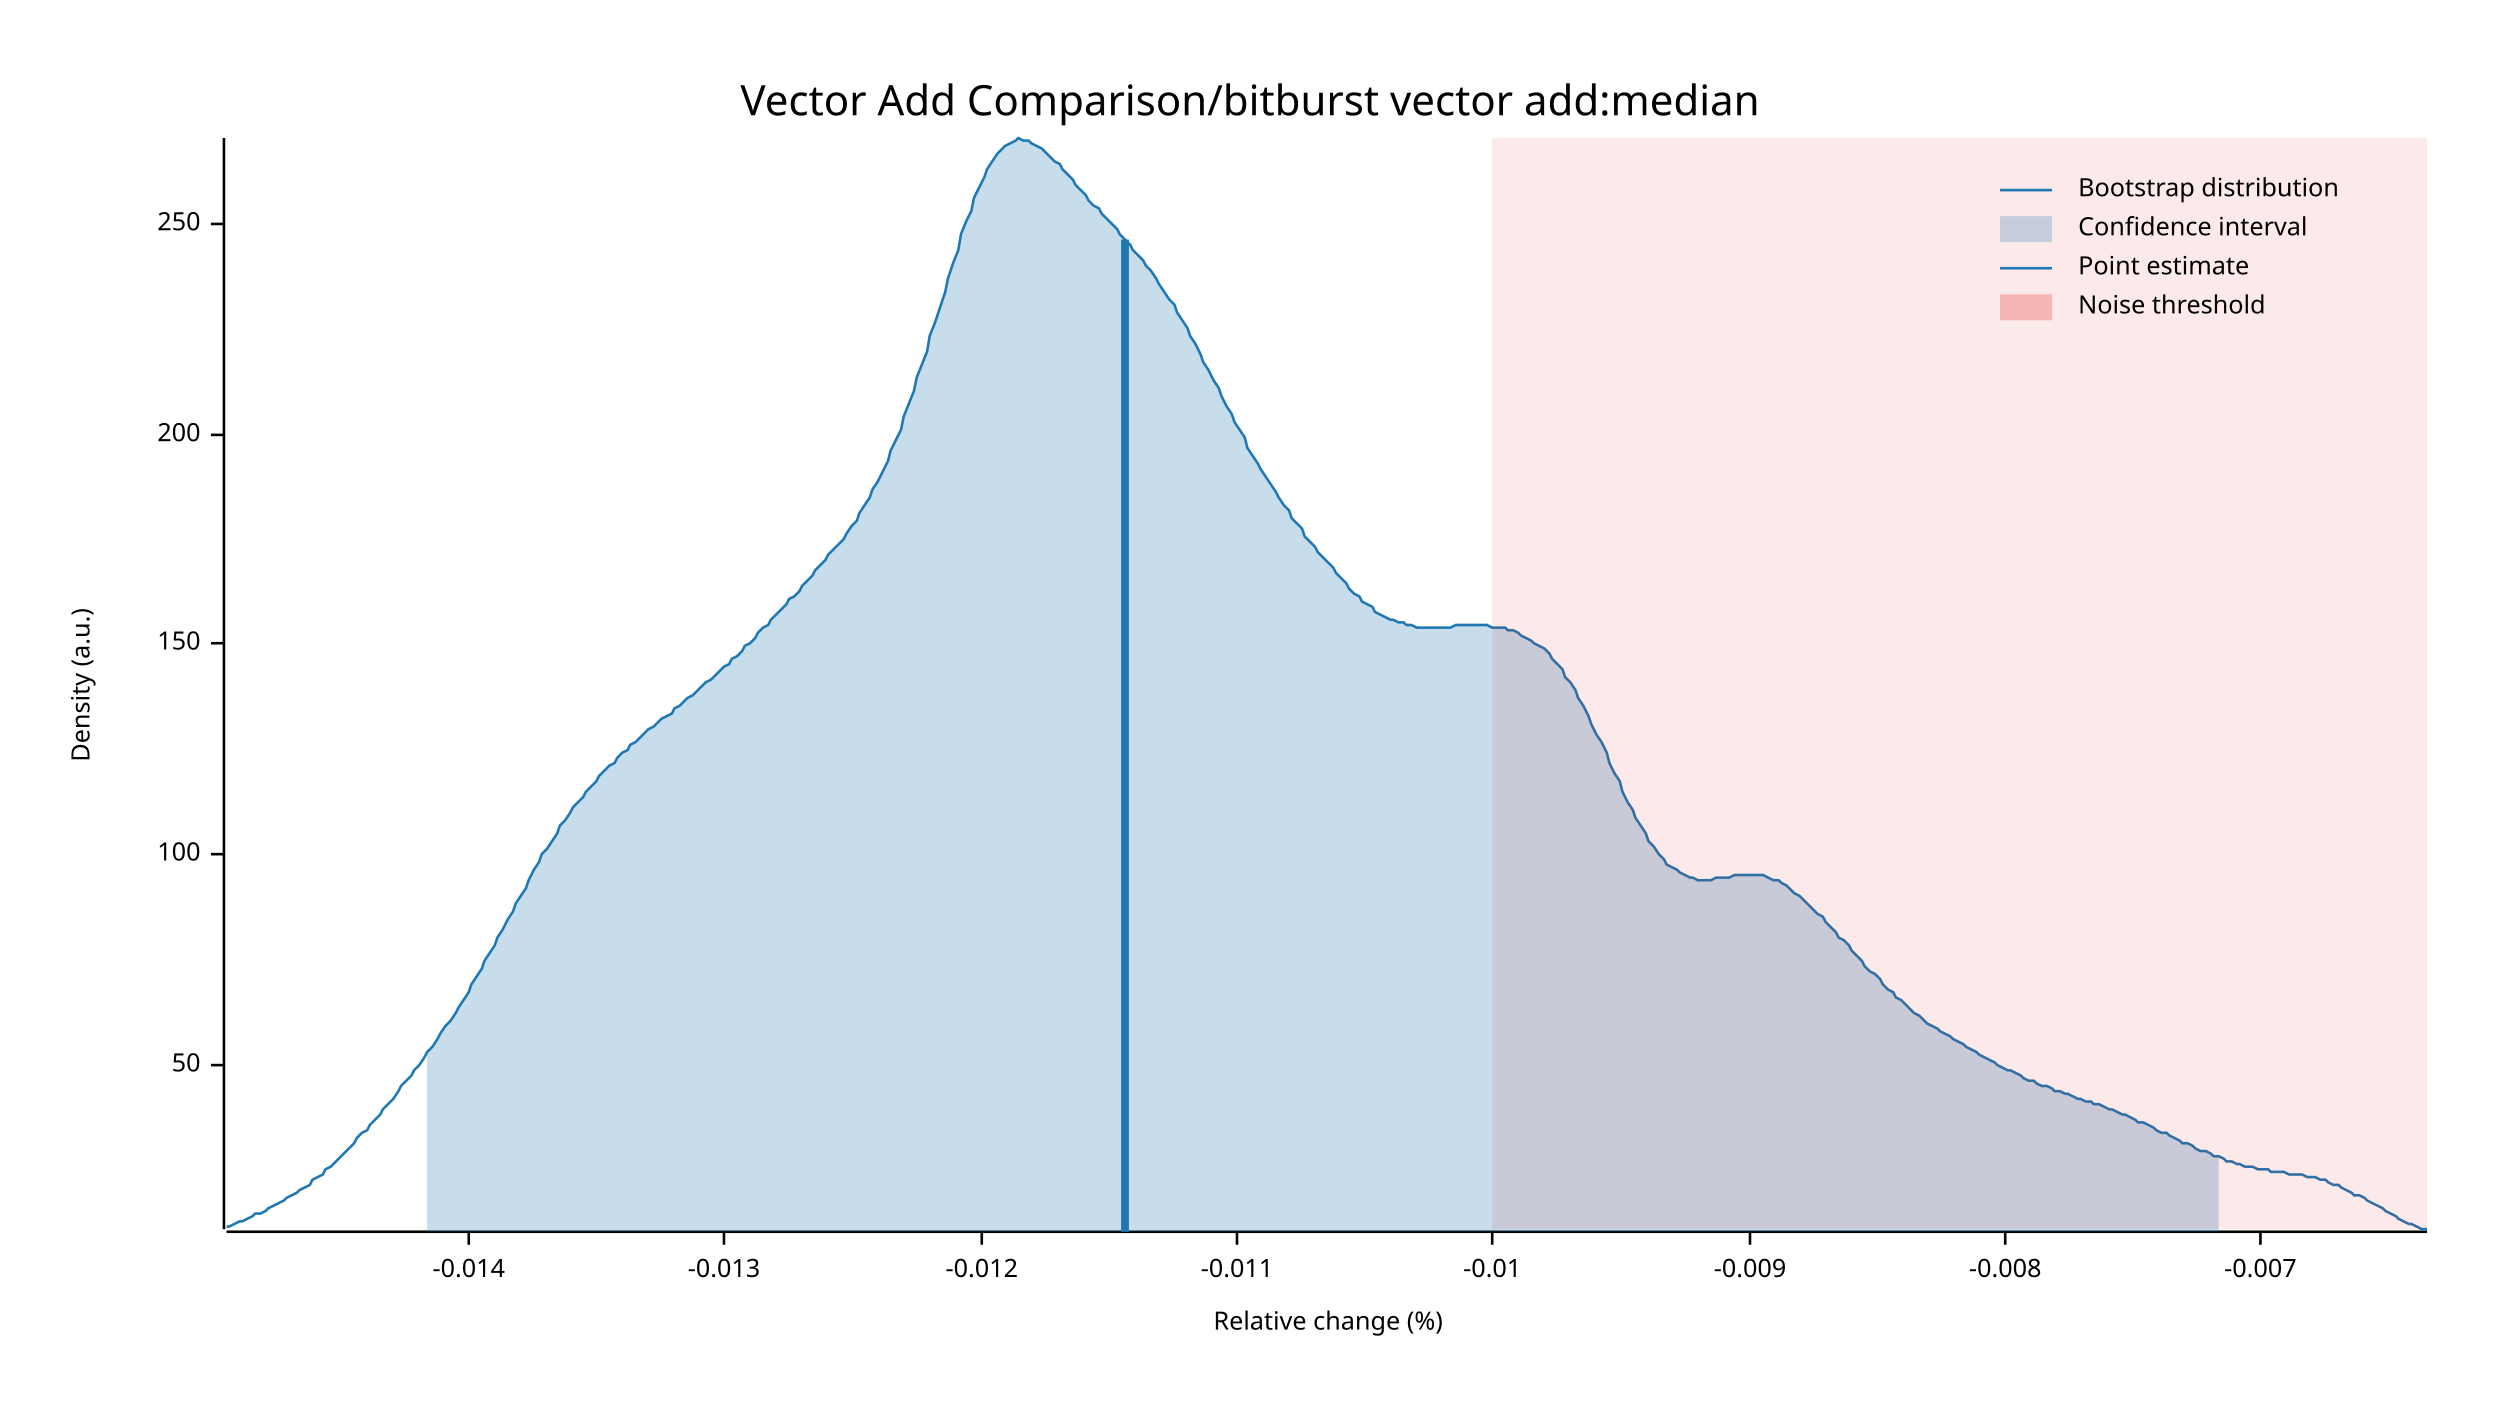
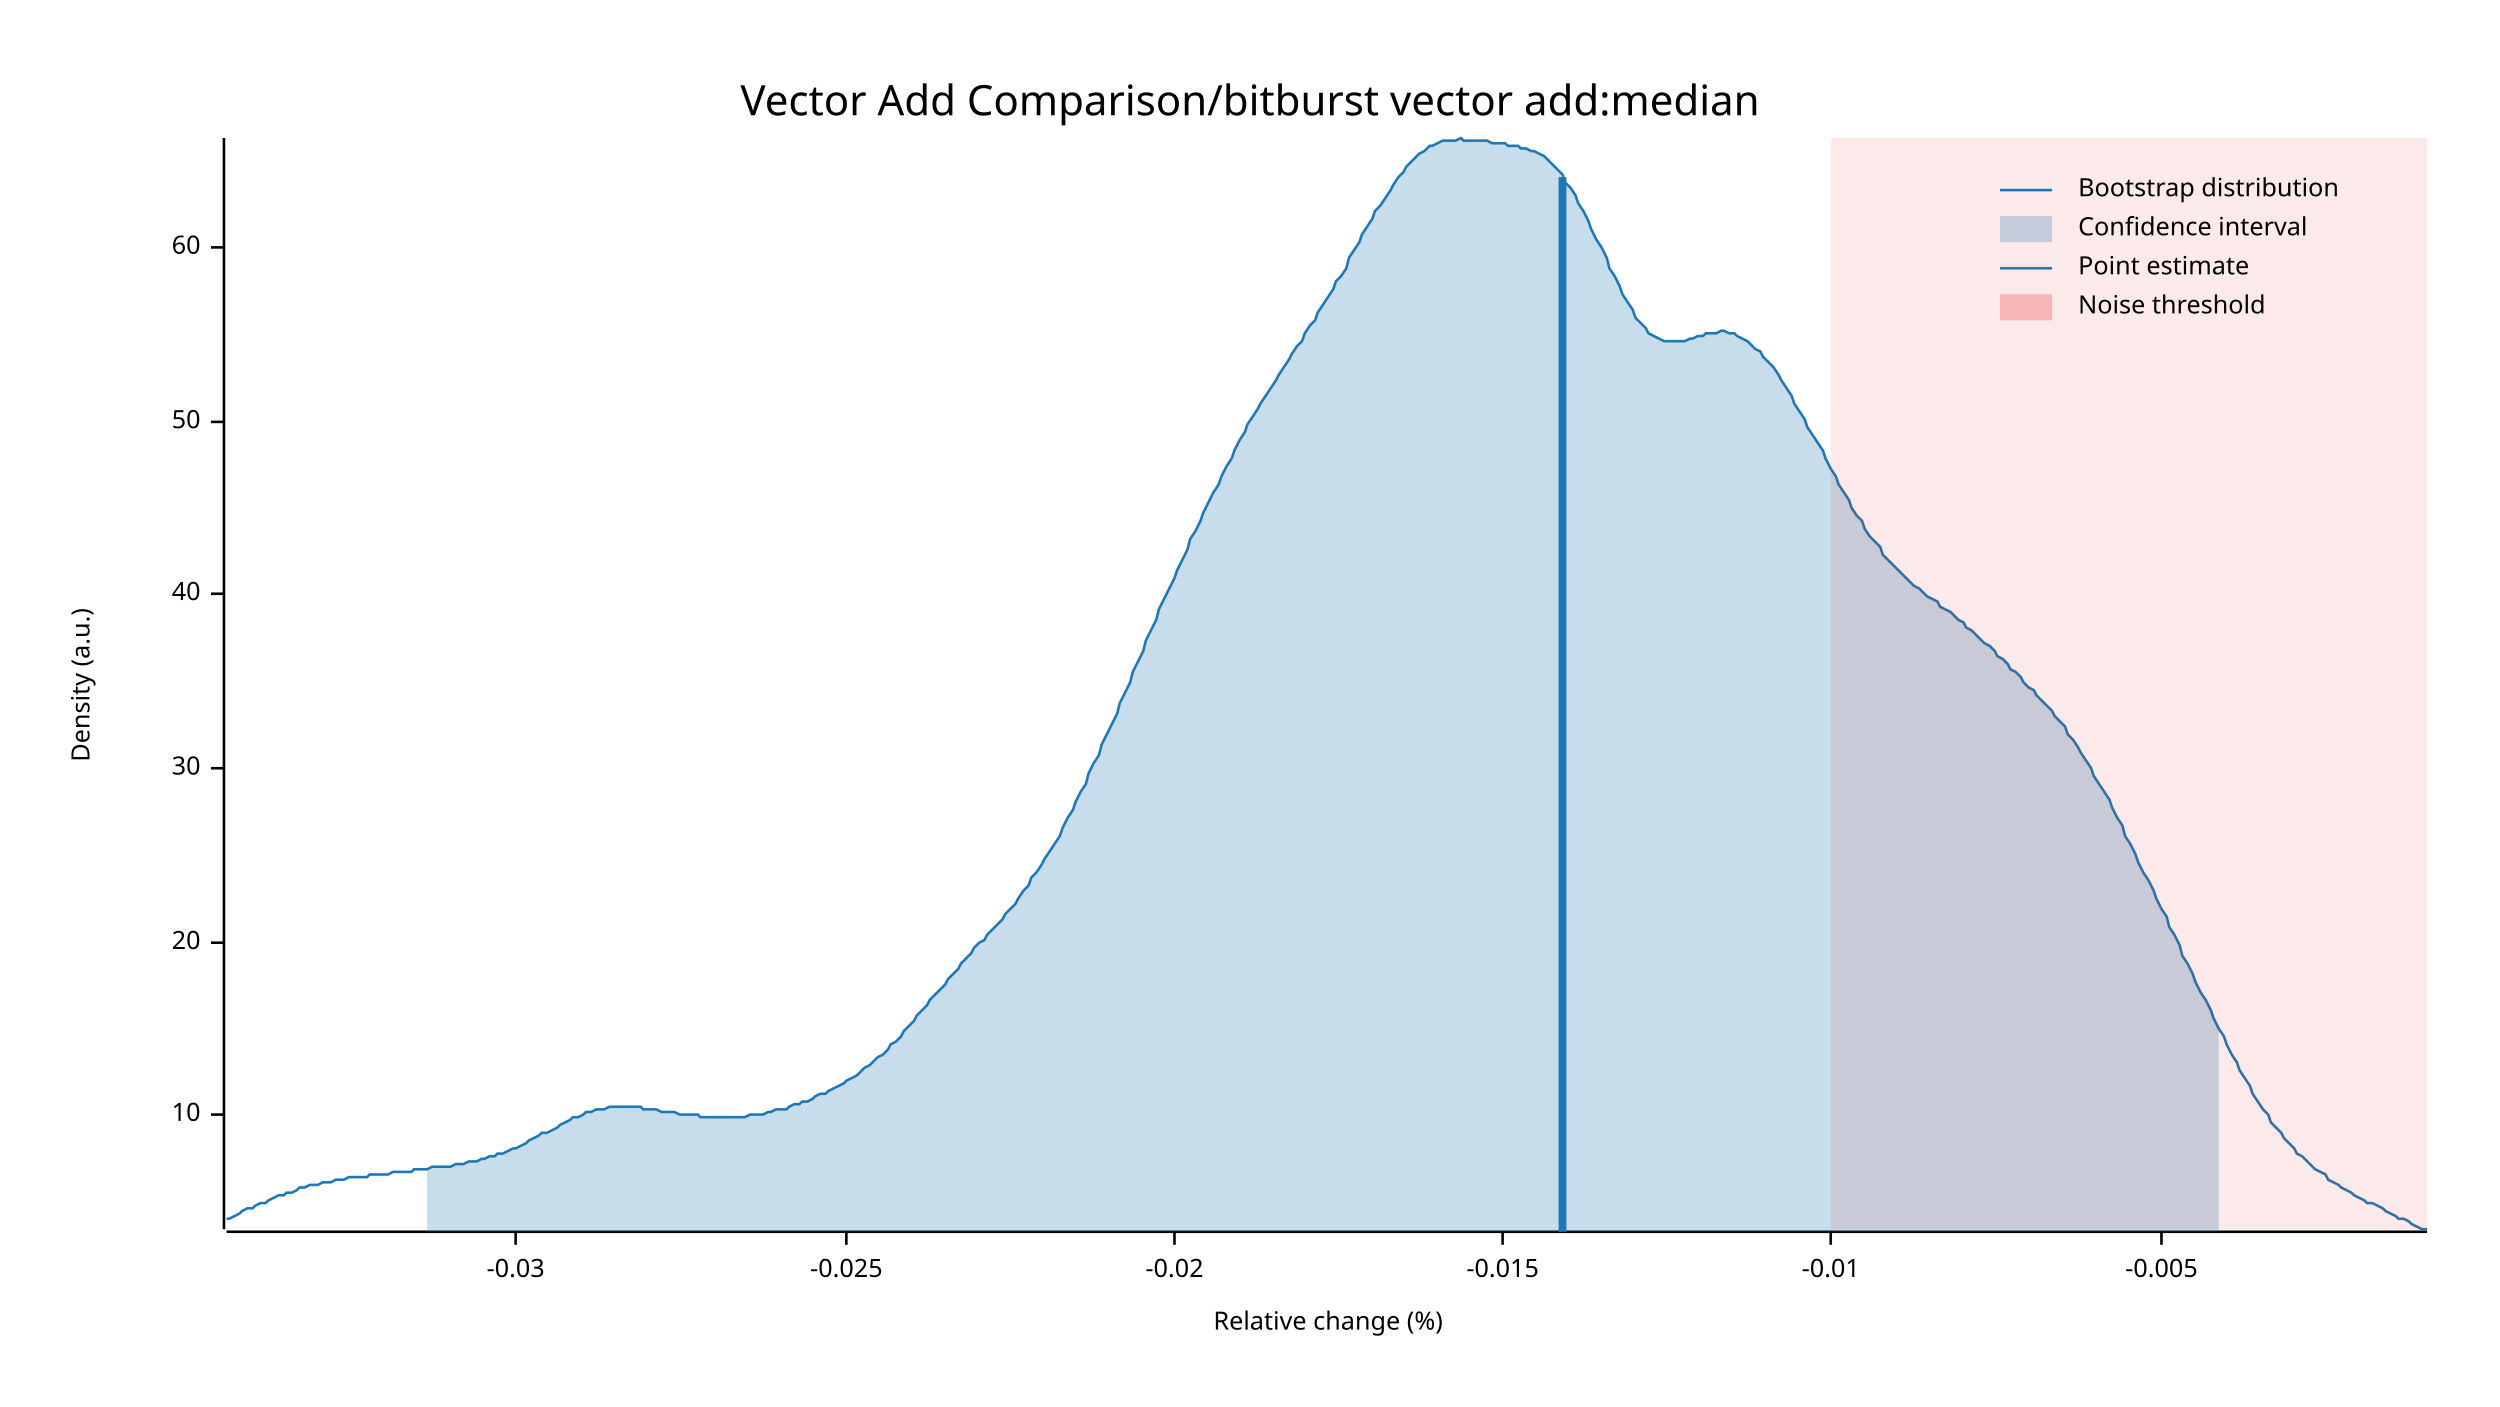
<svg xmlns="http://www.w3.org/2000/svg" width="960" height="540" viewBox="0 0 960 540">
  <text x="480" y="32" dy="0.76em" text-anchor="middle" font-family="sans-serif" font-size="16.129" opacity="1" fill="#000000">
Vector Add Comparison/bitburst vector add:median
</text>
  <text x="27" y="263" dy="0.76em" text-anchor="middle" font-family="sans-serif" font-size="9.677" opacity="1" fill="#000000" transform="rotate(270, 27, 263)">
Density (a.u.)
</text>
  <text x="510" y="513" dy="-0.5ex" text-anchor="middle" font-family="sans-serif" font-size="9.677" opacity="1" fill="#000000">
Relative change (%)
</text>
  <polyline fill="none" opacity="1" stroke="#000000" stroke-width="1" points="86,53 86,472 " />
-   <text x="77" y="409" dy="0.5ex" text-anchor="end" font-family="sans-serif" font-size="9.677" opacity="1" fill="#000000">
+   <text x="77" y="428" dy="0.5ex" text-anchor="end" font-family="sans-serif" font-size="9.677" opacity="1" fill="#000000">
+ 10
+ </text>
+   <polyline fill="none" opacity="1" stroke="#000000" stroke-width="1" points="81,428 86,428 " />
+   <text x="77" y="362" dy="0.5ex" text-anchor="end" font-family="sans-serif" font-size="9.677" opacity="1" fill="#000000">
+ 20
+ </text>
+   <polyline fill="none" opacity="1" stroke="#000000" stroke-width="1" points="81,362 86,362 " />
+   <text x="77" y="295" dy="0.5ex" text-anchor="end" font-family="sans-serif" font-size="9.677" opacity="1" fill="#000000">
+ 30
+ </text>
+   <polyline fill="none" opacity="1" stroke="#000000" stroke-width="1" points="81,295 86,295 " />
+   <text x="77" y="228" dy="0.5ex" text-anchor="end" font-family="sans-serif" font-size="9.677" opacity="1" fill="#000000">
+ 40
+ </text>
+   <polyline fill="none" opacity="1" stroke="#000000" stroke-width="1" points="81,228 86,228 " />
+   <text x="77" y="162" dy="0.5ex" text-anchor="end" font-family="sans-serif" font-size="9.677" opacity="1" fill="#000000">
50
</text>
-   <polyline fill="none" opacity="1" stroke="#000000" stroke-width="1" points="81,409 86,409 " />
-   <text x="77" y="328" dy="0.5ex" text-anchor="end" font-family="sans-serif" font-size="9.677" opacity="1" fill="#000000">
- 100
+   <polyline fill="none" opacity="1" stroke="#000000" stroke-width="1" points="81,162 86,162 " />
+   <text x="77" y="95" dy="0.5ex" text-anchor="end" font-family="sans-serif" font-size="9.677" opacity="1" fill="#000000">
+ 60
</text>
-   <polyline fill="none" opacity="1" stroke="#000000" stroke-width="1" points="81,328 86,328 " />
-   <text x="77" y="247" dy="0.5ex" text-anchor="end" font-family="sans-serif" font-size="9.677" opacity="1" fill="#000000">
- 150
+   <polyline fill="none" opacity="1" stroke="#000000" stroke-width="1" points="81,95 86,95 " />
+   <polyline fill="none" opacity="1" stroke="#000000" stroke-width="1" points="87,473 932,473 " />
+   <text x="198" y="483" dy="0.76em" text-anchor="middle" font-family="sans-serif" font-size="9.677" opacity="1" fill="#000000">
+ -0.03
</text>
-   <polyline fill="none" opacity="1" stroke="#000000" stroke-width="1" points="81,247 86,247 " />
-   <text x="77" y="167" dy="0.5ex" text-anchor="end" font-family="sans-serif" font-size="9.677" opacity="1" fill="#000000">
- 200
+   <polyline fill="none" opacity="1" stroke="#000000" stroke-width="1" points="198,473 198,478 " />
+   <text x="325" y="483" dy="0.76em" text-anchor="middle" font-family="sans-serif" font-size="9.677" opacity="1" fill="#000000">
+ -0.025
</text>
-   <polyline fill="none" opacity="1" stroke="#000000" stroke-width="1" points="81,167 86,167 " />
-   <text x="77" y="86" dy="0.5ex" text-anchor="end" font-family="sans-serif" font-size="9.677" opacity="1" fill="#000000">
- 250
+   <polyline fill="none" opacity="1" stroke="#000000" stroke-width="1" points="325,473 325,478 " />
+   <text x="451" y="483" dy="0.76em" text-anchor="middle" font-family="sans-serif" font-size="9.677" opacity="1" fill="#000000">
+ -0.02
</text>
-   <polyline fill="none" opacity="1" stroke="#000000" stroke-width="1" points="81,86 86,86 " />
-   <polyline fill="none" opacity="1" stroke="#000000" stroke-width="1" points="87,473 932,473 " />
-   <text x="180" y="483" dy="0.76em" text-anchor="middle" font-family="sans-serif" font-size="9.677" opacity="1" fill="#000000">
- -0.014
+   <polyline fill="none" opacity="1" stroke="#000000" stroke-width="1" points="451,473 451,478 " />
+   <text x="577" y="483" dy="0.76em" text-anchor="middle" font-family="sans-serif" font-size="9.677" opacity="1" fill="#000000">
+ -0.015
</text>
-   <polyline fill="none" opacity="1" stroke="#000000" stroke-width="1" points="180,473 180,478 " />
-   <text x="278" y="483" dy="0.76em" text-anchor="middle" font-family="sans-serif" font-size="9.677" opacity="1" fill="#000000">
- -0.013
- </text>
-   <polyline fill="none" opacity="1" stroke="#000000" stroke-width="1" points="278,473 278,478 " />
-   <text x="377" y="483" dy="0.76em" text-anchor="middle" font-family="sans-serif" font-size="9.677" opacity="1" fill="#000000">
- -0.012
- </text>
-   <polyline fill="none" opacity="1" stroke="#000000" stroke-width="1" points="377,473 377,478 " />
-   <text x="475" y="483" dy="0.76em" text-anchor="middle" font-family="sans-serif" font-size="9.677" opacity="1" fill="#000000">
- -0.011
- </text>
-   <polyline fill="none" opacity="1" stroke="#000000" stroke-width="1" points="475,473 475,478 " />
-   <text x="573" y="483" dy="0.76em" text-anchor="middle" font-family="sans-serif" font-size="9.677" opacity="1" fill="#000000">
+   <polyline fill="none" opacity="1" stroke="#000000" stroke-width="1" points="577,473 577,478 " />
+   <text x="703" y="483" dy="0.76em" text-anchor="middle" font-family="sans-serif" font-size="9.677" opacity="1" fill="#000000">
-0.01
</text>
-   <polyline fill="none" opacity="1" stroke="#000000" stroke-width="1" points="573,473 573,478 " />
-   <text x="672" y="483" dy="0.76em" text-anchor="middle" font-family="sans-serif" font-size="9.677" opacity="1" fill="#000000">
- -0.009
+   <polyline fill="none" opacity="1" stroke="#000000" stroke-width="1" points="703,473 703,478 " />
+   <text x="830" y="483" dy="0.76em" text-anchor="middle" font-family="sans-serif" font-size="9.677" opacity="1" fill="#000000">
+ -0.005
</text>
-   <polyline fill="none" opacity="1" stroke="#000000" stroke-width="1" points="672,473 672,478 " />
-   <text x="770" y="483" dy="0.76em" text-anchor="middle" font-family="sans-serif" font-size="9.677" opacity="1" fill="#000000">
- -0.008
- </text>
-   <polyline fill="none" opacity="1" stroke="#000000" stroke-width="1" points="770,473 770,478 " />
-   <text x="868" y="483" dy="0.76em" text-anchor="middle" font-family="sans-serif" font-size="9.677" opacity="1" fill="#000000">
- -0.007
- </text>
-   <polyline fill="none" opacity="1" stroke="#000000" stroke-width="1" points="868,473 868,478 " />
-   <polyline fill="none" opacity="1" stroke="#1F78B4" stroke-width="1" points="87,471 88,471 90,470 92,469 93,469 95,468 97,467 98,466 100,466 102,465 103,464 105,463 107,462 109,461 110,460 112,459 114,458 115,457 117,456 119,455 120,453 122,452 124,451 125,449 127,448 129,446 131,444 132,443 134,441 136,439 137,437 139,435 141,434 142,432 144,430 146,428 147,426 149,424 151,422 153,419 154,417 156,415 158,413 159,411 161,409 163,406 164,404 166,402 168,399 169,397 171,394 173,392 175,389 176,387 178,384 180,381 181,378 183,375 185,372 186,369 188,366 190,363 191,360 193,357 195,353 197,350 198,347 200,344 202,341 203,338 205,334 207,331 208,328 210,326 212,323 214,320 215,317 217,315 219,312 220,310 222,308 224,306 225,304 227,302 229,300 230,298 232,296 234,294 236,293 237,291 239,289 241,288 242,286 244,285 246,283 247,282 249,280 251,279 252,278 254,276 256,275 258,274 259,272 261,271 263,269 264,268 266,267 268,265 269,264 271,262 273,261 274,260 276,258 278,256 280,255 281,253 283,252 285,250 286,248 288,247 290,245 291,243 293,241 295,240 296,238 298,236 300,234 302,232 303,230 305,229 307,227 308,225 310,223 312,221 313,219 315,217 317,215 318,213 320,211 322,209 324,207 325,205 327,202 329,200 330,197 332,194 334,191 335,188 337,185 339,181 341,177 342,173 344,169 346,165 347,160 349,155 351,150 352,145 354,140 356,135 357,129 359,124 361,118 363,112 364,107 366,101 368,96 369,90 371,85 373,81 374,76 376,72 378,68 379,65 381,62 383,59 385,57 386,56 388,55 390,54 391,53 393,54 395,54 396,55 398,56 400,57 401,58 403,60 405,62 407,63 408,65 410,67 412,69 413,71 415,73 417,75 418,77 420,79 422,80 423,82 425,84 427,86 429,88 430,90 432,92 434,94 435,96 437,98 439,100 440,102 442,104 444,107 445,109 447,112 449,115 451,117 452,120 454,123 456,126 457,129 459,132 461,136 462,139 464,142 466,146 468,149 469,152 471,156 473,159 474,162 476,165 478,168 479,172 481,175 483,178 484,180 486,183 488,186 490,189 491,191 493,194 495,196 496,199 498,201 500,203 501,206 503,208 505,210 506,212 508,214 510,216 512,218 513,220 515,222 517,224 518,226 520,228 522,229 523,231 525,232 527,233 528,235 530,236 532,237 534,238 535,238 537,239 539,239 540,240 542,240 544,241 545,241 547,241 549,241 550,241 552,241 554,241 556,241 557,241 559,240 561,240 562,240 564,240 566,240 567,240 569,240 571,240 573,241 574,241 576,241 578,241 579,242 581,242 583,243 584,244 586,245 588,246 589,247 591,248 593,249 595,251 596,253 598,255 600,257 601,260 603,262 605,265 606,268 608,271 610,275 611,278 613,282 615,285 617,289 618,293 620,297 622,300 623,304 625,308 627,311 628,314 630,317 632,320 633,323 635,325 637,328 639,330 640,332 642,333 644,334 645,335 647,336 649,337 650,337 652,338 654,338 655,338 657,338 659,337 661,337 662,337 664,337 666,336 667,336 669,336 671,336 672,336 674,336 676,336 677,336 679,337 681,338 683,338 684,339 686,340 688,342 689,343 691,344 693,346 694,347 696,349 698,351 700,352 701,354 703,356 705,358 706,360 708,361 710,363 711,365 713,367 715,369 716,371 718,373 720,374 722,376 723,378 725,380 727,381 728,383 730,384 732,386 733,387 735,389 737,390 738,391 740,393 742,394 744,395 745,396 747,397 749,398 750,399 752,400 754,401 755,402 757,403 759,404 760,405 762,406 764,407 766,408 767,409 769,410 771,411 772,411 774,412 776,413 777,414 779,415 781,415 782,416 784,417 786,417 788,418 789,419 791,419 793,420 794,420 796,421 798,422 799,422 801,423 803,423 804,424 806,424 808,425 810,426 811,426 813,427 815,428 816,428 818,429 820,430 821,431 823,431 825,432 827,433 828,434 830,435 832,435 833,436 835,437 837,438 838,439 840,439 842,440 843,441 845,442 847,442 849,443 850,444 852,444 854,445 855,446 857,446 859,447 860,447 862,448 864,448 865,448 867,449 869,449 871,449 872,450 874,450 876,450 877,450 879,451 881,451 882,451 884,451 886,452 887,452 889,452 891,453 893,453 894,454 896,455 898,455 899,456 901,457 903,458 904,459 906,459 908,460 909,461 911,462 913,463 915,464 916,465 918,466 920,467 921,468 923,469 925,470 926,470 928,471 930,472 932,472 " />
-   <polygon opacity="0.25" fill="#1F78B4" points="164,404 166,402 168,399 169,397 171,394 173,392 175,389 176,387 178,384 180,381 181,378 183,375 185,372 186,369 188,366 190,363 191,360 193,357 195,353 197,350 198,347 200,344 202,341 203,338 205,334 207,331 208,328 210,326 212,323 214,320 215,317 217,315 219,312 220,310 222,308 224,306 225,304 227,302 229,300 230,298 232,296 234,294 236,293 237,291 239,289 241,288 242,286 244,285 246,283 247,282 249,280 251,279 252,278 254,276 256,275 258,274 259,272 261,271 263,269 264,268 266,267 268,265 269,264 271,262 273,261 274,260 276,258 278,256 280,255 281,253 283,252 285,250 286,248 288,247 290,245 291,243 293,241 295,240 296,238 298,236 300,234 302,232 303,230 305,229 307,227 308,225 310,223 312,221 313,219 315,217 317,215 318,213 320,211 322,209 324,207 325,205 327,202 329,200 330,197 332,194 334,191 335,188 337,185 339,181 341,177 342,173 344,169 346,165 347,160 349,155 351,150 352,145 354,140 356,135 357,129 359,124 361,118 363,112 364,107 366,101 368,96 369,90 371,85 373,81 374,76 376,72 378,68 379,65 381,62 383,59 385,57 386,56 388,55 390,54 391,53 393,54 395,54 396,55 398,56 400,57 401,58 403,60 405,62 407,63 408,65 410,67 412,69 413,71 415,73 417,75 418,77 420,79 422,80 423,82 425,84 427,86 429,88 430,90 432,92 434,94 435,96 437,98 439,100 440,102 442,104 444,107 445,109 447,112 449,115 451,117 452,120 454,123 456,126 457,129 459,132 461,136 462,139 464,142 466,146 468,149 469,152 471,156 473,159 474,162 476,165 478,168 479,172 481,175 483,178 484,180 486,183 488,186 490,189 491,191 493,194 495,196 496,199 498,201 500,203 501,206 503,208 505,210 506,212 508,214 510,216 512,218 513,220 515,222 517,224 518,226 520,228 522,229 523,231 525,232 527,233 528,235 530,236 532,237 534,238 535,238 537,239 539,239 540,240 542,240 544,241 545,241 547,241 549,241 550,241 552,241 554,241 556,241 557,241 559,240 561,240 562,240 564,240 566,240 567,240 569,240 571,240 573,241 574,241 576,241 578,241 579,242 581,242 583,243 584,244 586,245 588,246 589,247 591,248 593,249 595,251 596,253 598,255 600,257 601,260 603,262 605,265 606,268 608,271 610,275 611,278 613,282 615,285 617,289 618,293 620,297 622,300 623,304 625,308 627,311 628,314 630,317 632,320 633,323 635,325 637,328 639,330 640,332 642,333 644,334 645,335 647,336 649,337 650,337 652,338 654,338 655,338 657,338 659,337 661,337 662,337 664,337 666,336 667,336 669,336 671,336 672,336 674,336 676,336 677,336 679,337 681,338 683,338 684,339 686,340 688,342 689,343 691,344 693,346 694,347 696,349 698,351 700,352 701,354 703,356 705,358 706,360 708,361 710,363 711,365 713,367 715,369 716,371 718,373 720,374 722,376 723,378 725,380 727,381 728,383 730,384 732,386 733,387 735,389 737,390 738,391 740,393 742,394 744,395 745,396 747,397 749,398 750,399 752,400 754,401 755,402 757,403 759,404 760,405 762,406 764,407 766,408 767,409 769,410 771,411 772,411 774,412 776,413 777,414 779,415 781,415 782,416 784,417 786,417 788,418 789,419 791,419 793,420 794,420 796,421 798,422 799,422 801,423 803,423 804,424 806,424 808,425 810,426 811,426 813,427 815,428 816,428 818,429 820,430 821,431 823,431 825,432 827,433 828,434 830,435 832,435 833,436 835,437 837,438 838,439 840,439 842,440 843,441 845,442 847,442 849,443 850,444 852,444 852,473 164,473 " />
-   <polyline fill="none" opacity="1" stroke="#1F78B4" stroke-width="3" points="432,473 432,92 " />
-   <rect x="573" y="53" width="359" height="419" opacity="0.1" fill="#E31A1C" stroke="none" />
+   <polyline fill="none" opacity="1" stroke="#000000" stroke-width="1" points="830,473 830,478 " />
+   <polyline fill="none" opacity="1" stroke="#1F78B4" stroke-width="1" points="87,468 88,468 90,467 92,466 93,465 95,464 97,464 98,463 100,462 102,462 103,461 105,460 107,459 109,459 110,458 112,458 114,457 115,456 117,456 119,455 120,455 122,455 124,454 125,454 127,454 129,453 131,453 132,453 134,452 136,452 137,452 139,452 141,452 142,451 144,451 146,451 147,451 149,451 151,450 153,450 154,450 156,450 158,450 159,449 161,449 163,449 164,449 166,448 168,448 169,448 171,448 173,448 175,447 176,447 178,447 180,446 181,446 183,446 185,445 186,445 188,444 190,444 191,443 193,443 195,442 197,441 198,441 200,440 202,439 203,438 205,437 207,436 208,435 210,435 212,434 214,433 215,432 217,431 219,430 220,429 222,429 224,428 225,427 227,427 229,426 230,426 232,426 234,425 236,425 237,425 239,425 241,425 242,425 244,425 246,425 247,426 249,426 251,426 252,426 254,427 256,427 258,427 259,427 261,428 263,428 264,428 266,428 268,428 269,429 271,429 273,429 274,429 276,429 278,429 280,429 281,429 283,429 285,429 286,429 288,428 290,428 291,428 293,428 295,427 296,427 298,426 300,426 302,426 303,425 305,424 307,424 308,423 310,423 312,422 313,421 315,420 317,420 318,419 320,418 322,417 324,416 325,415 327,414 329,413 330,412 332,410 334,409 335,408 337,406 339,405 341,403 342,401 344,400 346,398 347,396 349,394 351,392 352,390 354,388 356,386 357,384 359,382 361,380 363,378 364,376 366,374 368,372 369,370 371,368 373,366 374,364 376,362 378,361 379,359 381,357 383,355 385,353 386,351 388,349 390,347 391,345 393,342 395,340 396,337 398,335 400,332 401,330 403,327 405,324 407,321 408,318 410,314 412,311 413,308 415,304 417,301 418,297 420,293 422,290 423,286 425,282 427,278 429,274 430,270 432,266 434,262 435,258 437,254 439,250 440,246 442,242 444,238 445,234 447,230 449,226 451,222 452,219 454,215 456,211 457,207 459,204 461,200 462,197 464,193 466,189 468,186 469,183 471,179 473,176 474,173 476,169 478,166 479,163 481,160 483,157 484,155 486,152 488,149 490,146 491,144 493,141 495,138 496,136 498,133 500,131 501,128 503,125 505,123 506,120 508,117 510,114 512,111 513,108 515,106 517,103 518,99 520,96 522,93 523,90 525,87 527,84 528,81 530,79 532,76 534,73 535,71 537,68 539,66 540,64 542,62 544,60 545,59 547,58 549,56 550,56 552,55 554,54 556,54 557,54 559,54 561,53 562,54 564,54 566,54 567,54 569,54 571,54 573,55 574,55 576,55 578,55 579,56 581,56 583,56 584,57 586,57 588,58 589,58 591,59 593,60 595,62 596,63 598,65 600,67 601,70 603,72 605,75 606,78 608,81 610,85 611,88 613,92 615,95 617,99 618,103 620,106 622,110 623,113 625,116 627,119 628,122 630,124 632,126 633,128 635,129 637,130 639,131 640,131 642,131 644,131 645,131 647,131 649,130 650,130 652,129 654,129 655,128 657,128 659,128 661,127 662,127 664,128 666,128 667,129 669,130 671,131 672,132 674,134 676,135 677,137 679,139 681,141 683,144 684,146 686,149 688,152 689,155 691,158 693,161 694,164 696,167 698,170 700,173 701,176 703,180 705,183 706,186 708,189 710,192 711,195 713,198 715,200 716,203 718,206 720,208 722,210 723,213 725,215 727,217 728,218 730,220 732,222 733,223 735,225 737,226 738,227 740,229 742,230 744,231 745,233 747,234 749,235 750,236 752,238 754,239 755,241 757,242 759,244 760,245 762,247 764,248 766,250 767,252 769,253 771,255 772,257 774,258 776,260 777,262 779,264 781,265 782,267 784,269 786,271 788,273 789,275 791,277 793,279 794,282 796,284 798,287 799,289 801,292 803,295 804,298 806,301 808,304 810,307 811,310 813,314 815,317 816,321 818,324 820,328 821,331 823,335 825,338 827,342 828,345 830,349 832,352 833,356 835,359 837,363 838,367 840,370 842,374 843,377 845,381 847,384 849,388 850,391 852,395 854,398 855,401 857,405 859,408 860,411 862,414 864,417 865,420 867,423 869,426 871,428 872,431 874,433 876,435 877,437 879,439 881,441 882,443 884,444 886,446 887,447 889,449 891,450 893,451 894,453 896,454 898,455 899,456 901,457 903,458 904,459 906,460 908,461 909,462 911,462 913,463 915,464 916,465 918,466 920,467 921,468 923,468 925,469 926,470 928,471 930,472 932,472 " />
+   <polygon opacity="0.25" fill="#1F78B4" points="164,449 166,448 168,448 169,448 171,448 173,448 175,447 176,447 178,447 180,446 181,446 183,446 185,445 186,445 188,444 190,444 191,443 193,443 195,442 197,441 198,441 200,440 202,439 203,438 205,437 207,436 208,435 210,435 212,434 214,433 215,432 217,431 219,430 220,429 222,429 224,428 225,427 227,427 229,426 230,426 232,426 234,425 236,425 237,425 239,425 241,425 242,425 244,425 246,425 247,426 249,426 251,426 252,426 254,427 256,427 258,427 259,427 261,428 263,428 264,428 266,428 268,428 269,429 271,429 273,429 274,429 276,429 278,429 280,429 281,429 283,429 285,429 286,429 288,428 290,428 291,428 293,428 295,427 296,427 298,426 300,426 302,426 303,425 305,424 307,424 308,423 310,423 312,422 313,421 315,420 317,420 318,419 320,418 322,417 324,416 325,415 327,414 329,413 330,412 332,410 334,409 335,408 337,406 339,405 341,403 342,401 344,400 346,398 347,396 349,394 351,392 352,390 354,388 356,386 357,384 359,382 361,380 363,378 364,376 366,374 368,372 369,370 371,368 373,366 374,364 376,362 378,361 379,359 381,357 383,355 385,353 386,351 388,349 390,347 391,345 393,342 395,340 396,337 398,335 400,332 401,330 403,327 405,324 407,321 408,318 410,314 412,311 413,308 415,304 417,301 418,297 420,293 422,290 423,286 425,282 427,278 429,274 430,270 432,266 434,262 435,258 437,254 439,250 440,246 442,242 444,238 445,234 447,230 449,226 451,222 452,219 454,215 456,211 457,207 459,204 461,200 462,197 464,193 466,189 468,186 469,183 471,179 473,176 474,173 476,169 478,166 479,163 481,160 483,157 484,155 486,152 488,149 490,146 491,144 493,141 495,138 496,136 498,133 500,131 501,128 503,125 505,123 506,120 508,117 510,114 512,111 513,108 515,106 517,103 518,99 520,96 522,93 523,90 525,87 527,84 528,81 530,79 532,76 534,73 535,71 537,68 539,66 540,64 542,62 544,60 545,59 547,58 549,56 550,56 552,55 554,54 556,54 557,54 559,54 561,53 562,54 564,54 566,54 567,54 569,54 571,54 573,55 574,55 576,55 578,55 579,56 581,56 583,56 584,57 586,57 588,58 589,58 591,59 593,60 595,62 596,63 598,65 600,67 601,70 603,72 605,75 606,78 608,81 610,85 611,88 613,92 615,95 617,99 618,103 620,106 622,110 623,113 625,116 627,119 628,122 630,124 632,126 633,128 635,129 637,130 639,131 640,131 642,131 644,131 645,131 647,131 649,130 650,130 652,129 654,129 655,128 657,128 659,128 661,127 662,127 664,128 666,128 667,129 669,130 671,131 672,132 674,134 676,135 677,137 679,139 681,141 683,144 684,146 686,149 688,152 689,155 691,158 693,161 694,164 696,167 698,170 700,173 701,176 703,180 705,183 706,186 708,189 710,192 711,195 713,198 715,200 716,203 718,206 720,208 722,210 723,213 725,215 727,217 728,218 730,220 732,222 733,223 735,225 737,226 738,227 740,229 742,230 744,231 745,233 747,234 749,235 750,236 752,238 754,239 755,241 757,242 759,244 760,245 762,247 764,248 766,250 767,252 769,253 771,255 772,257 774,258 776,260 777,262 779,264 781,265 782,267 784,269 786,271 788,273 789,275 791,277 793,279 794,282 796,284 798,287 799,289 801,292 803,295 804,298 806,301 808,304 810,307 811,310 813,314 815,317 816,321 818,324 820,328 821,331 823,335 825,338 827,342 828,345 830,349 832,352 833,356 835,359 837,363 838,367 840,370 842,374 843,377 845,381 847,384 849,388 850,391 852,395 852,473 164,473 " />
+   <polyline fill="none" opacity="1" stroke="#1F78B4" stroke-width="3" points="600,473 600,68 " />
+   <rect x="703" y="53" width="229" height="419" opacity="0.1" fill="#E31A1C" stroke="none" />
  <text x="798" y="68" dy="0.76em" text-anchor="start" font-family="sans-serif" font-size="9.677" opacity="1" fill="#000000">
Bootstrap distribution
</text>
  <text x="798" y="83" dy="0.76em" text-anchor="start" font-family="sans-serif" font-size="9.677" opacity="1" fill="#000000">
Confidence interval
</text>
  <text x="798" y="98" dy="0.76em" text-anchor="start" font-family="sans-serif" font-size="9.677" opacity="1" fill="#000000">
Point estimate
</text>
  <text x="798" y="113" dy="0.76em" text-anchor="start" font-family="sans-serif" font-size="9.677" opacity="1" fill="#000000">
Noise threshold
</text>
  <polyline fill="none" opacity="1" stroke="#1F78B4" stroke-width="1" points="768,73 788,73 " />
  <rect x="768" y="83" width="20" height="10" opacity="0.25" fill="#1F78B4" stroke="none" />
  <polyline fill="none" opacity="1" stroke="#1F78B4" stroke-width="1" points="768,103 788,103 " />
  <rect x="768" y="113" width="20" height="10" opacity="0.25" fill="#E31A1C" stroke="none" />
</svg>
